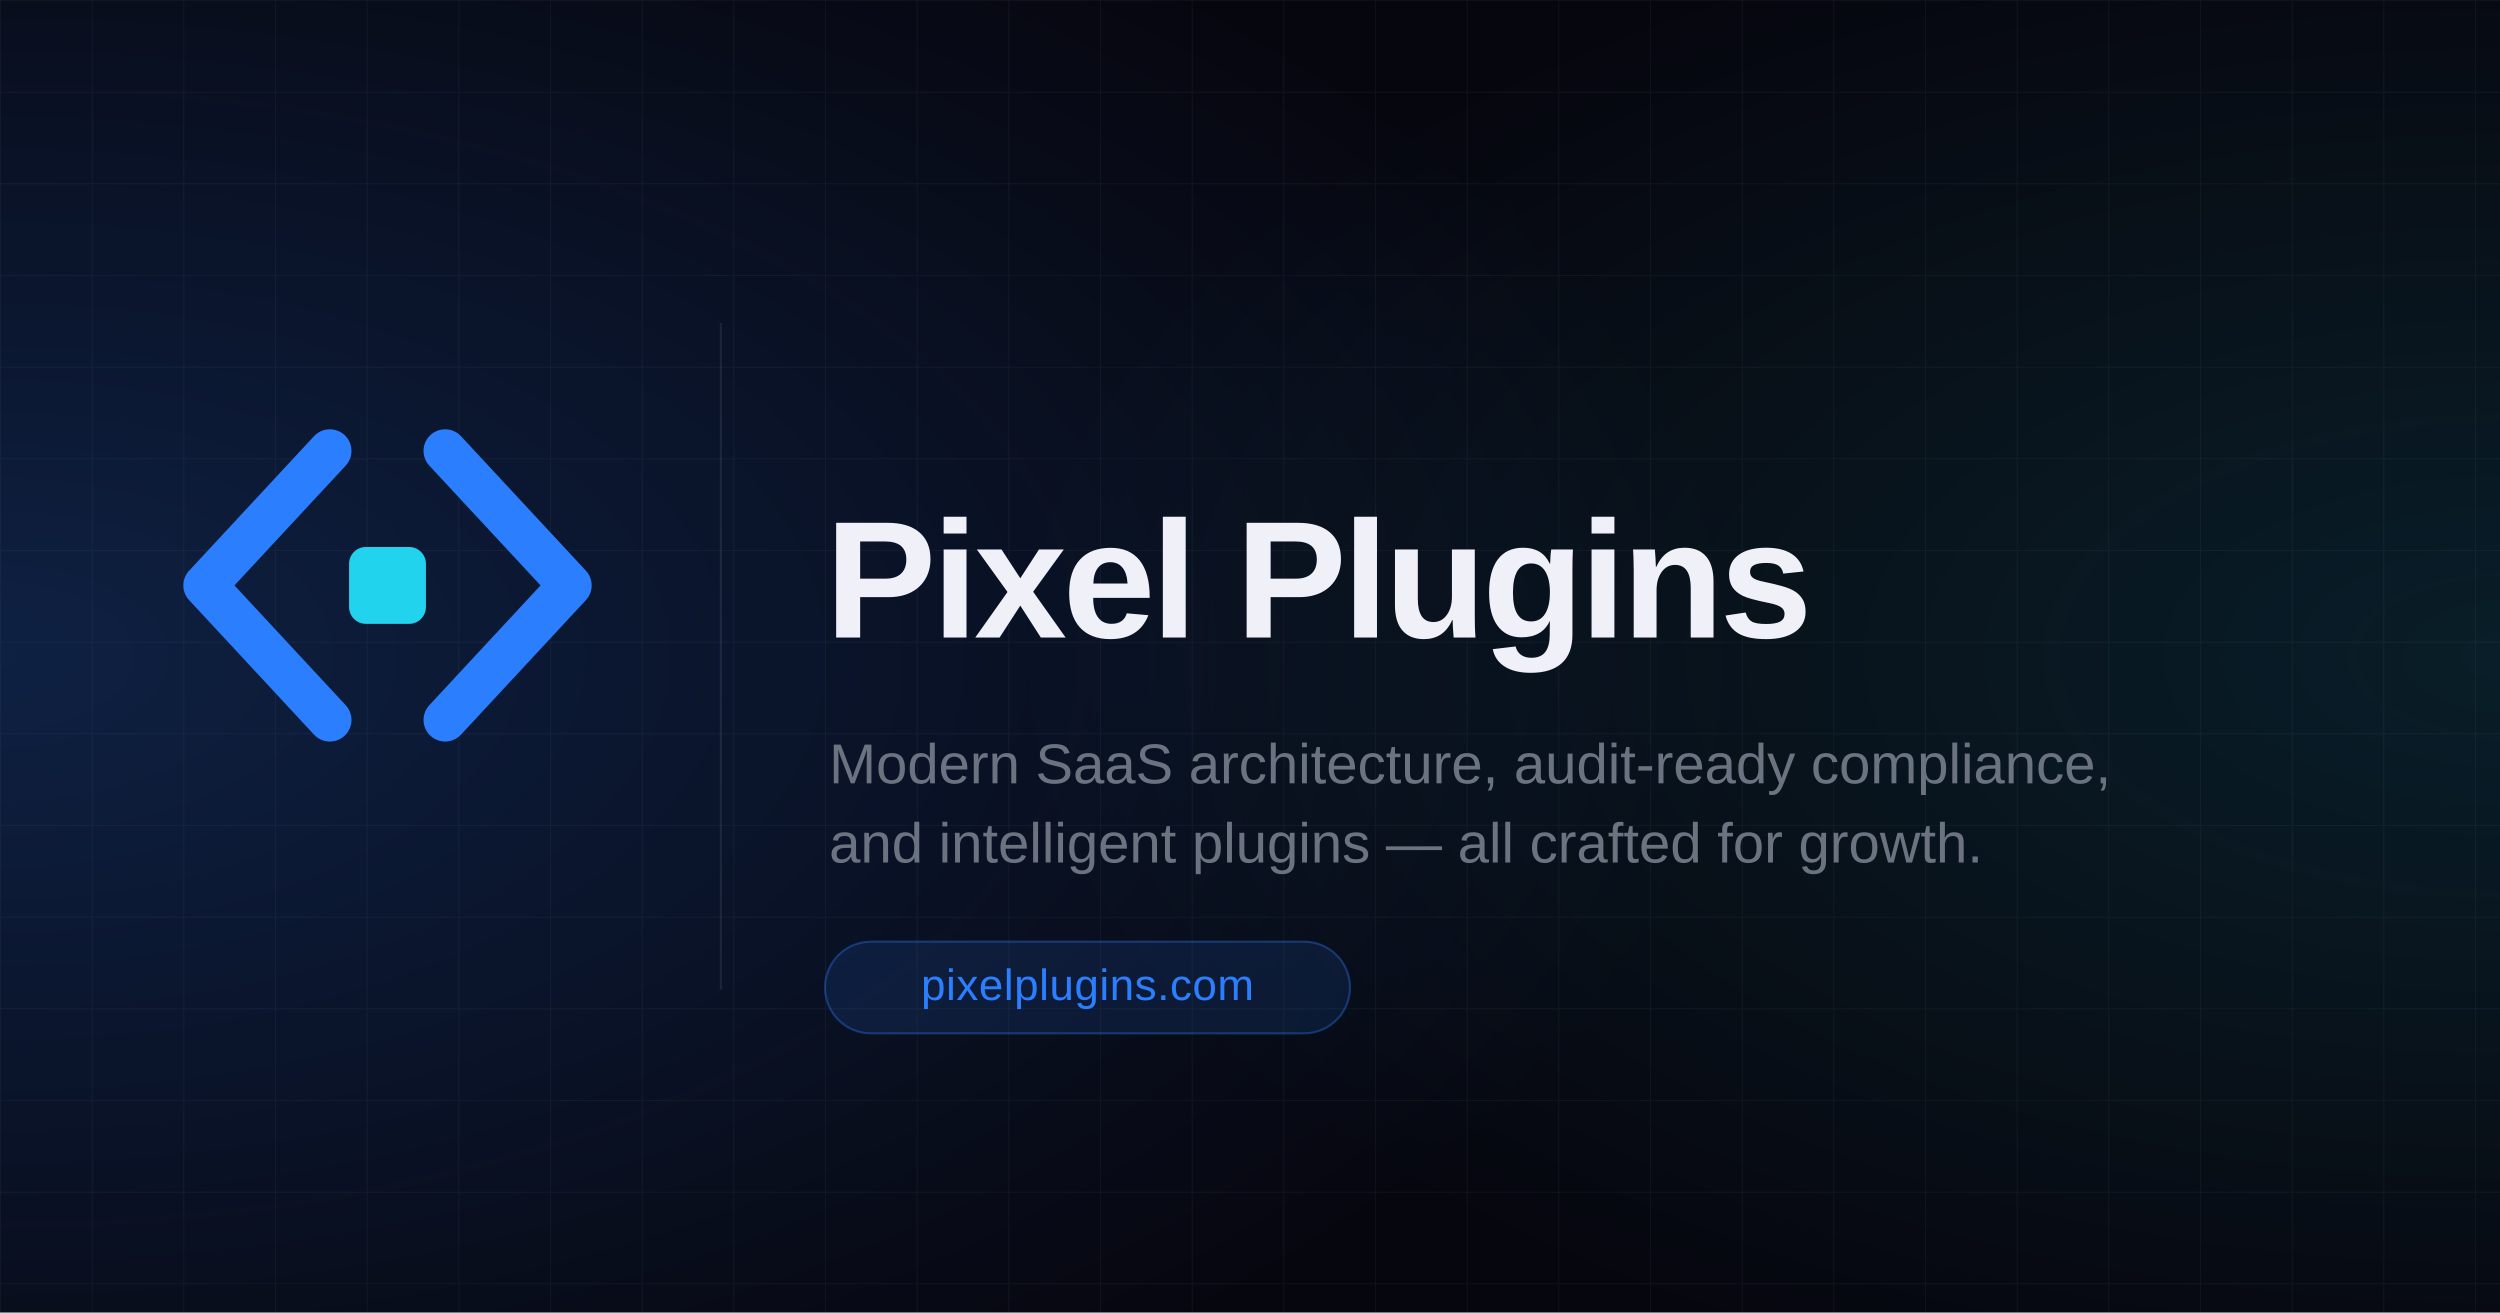
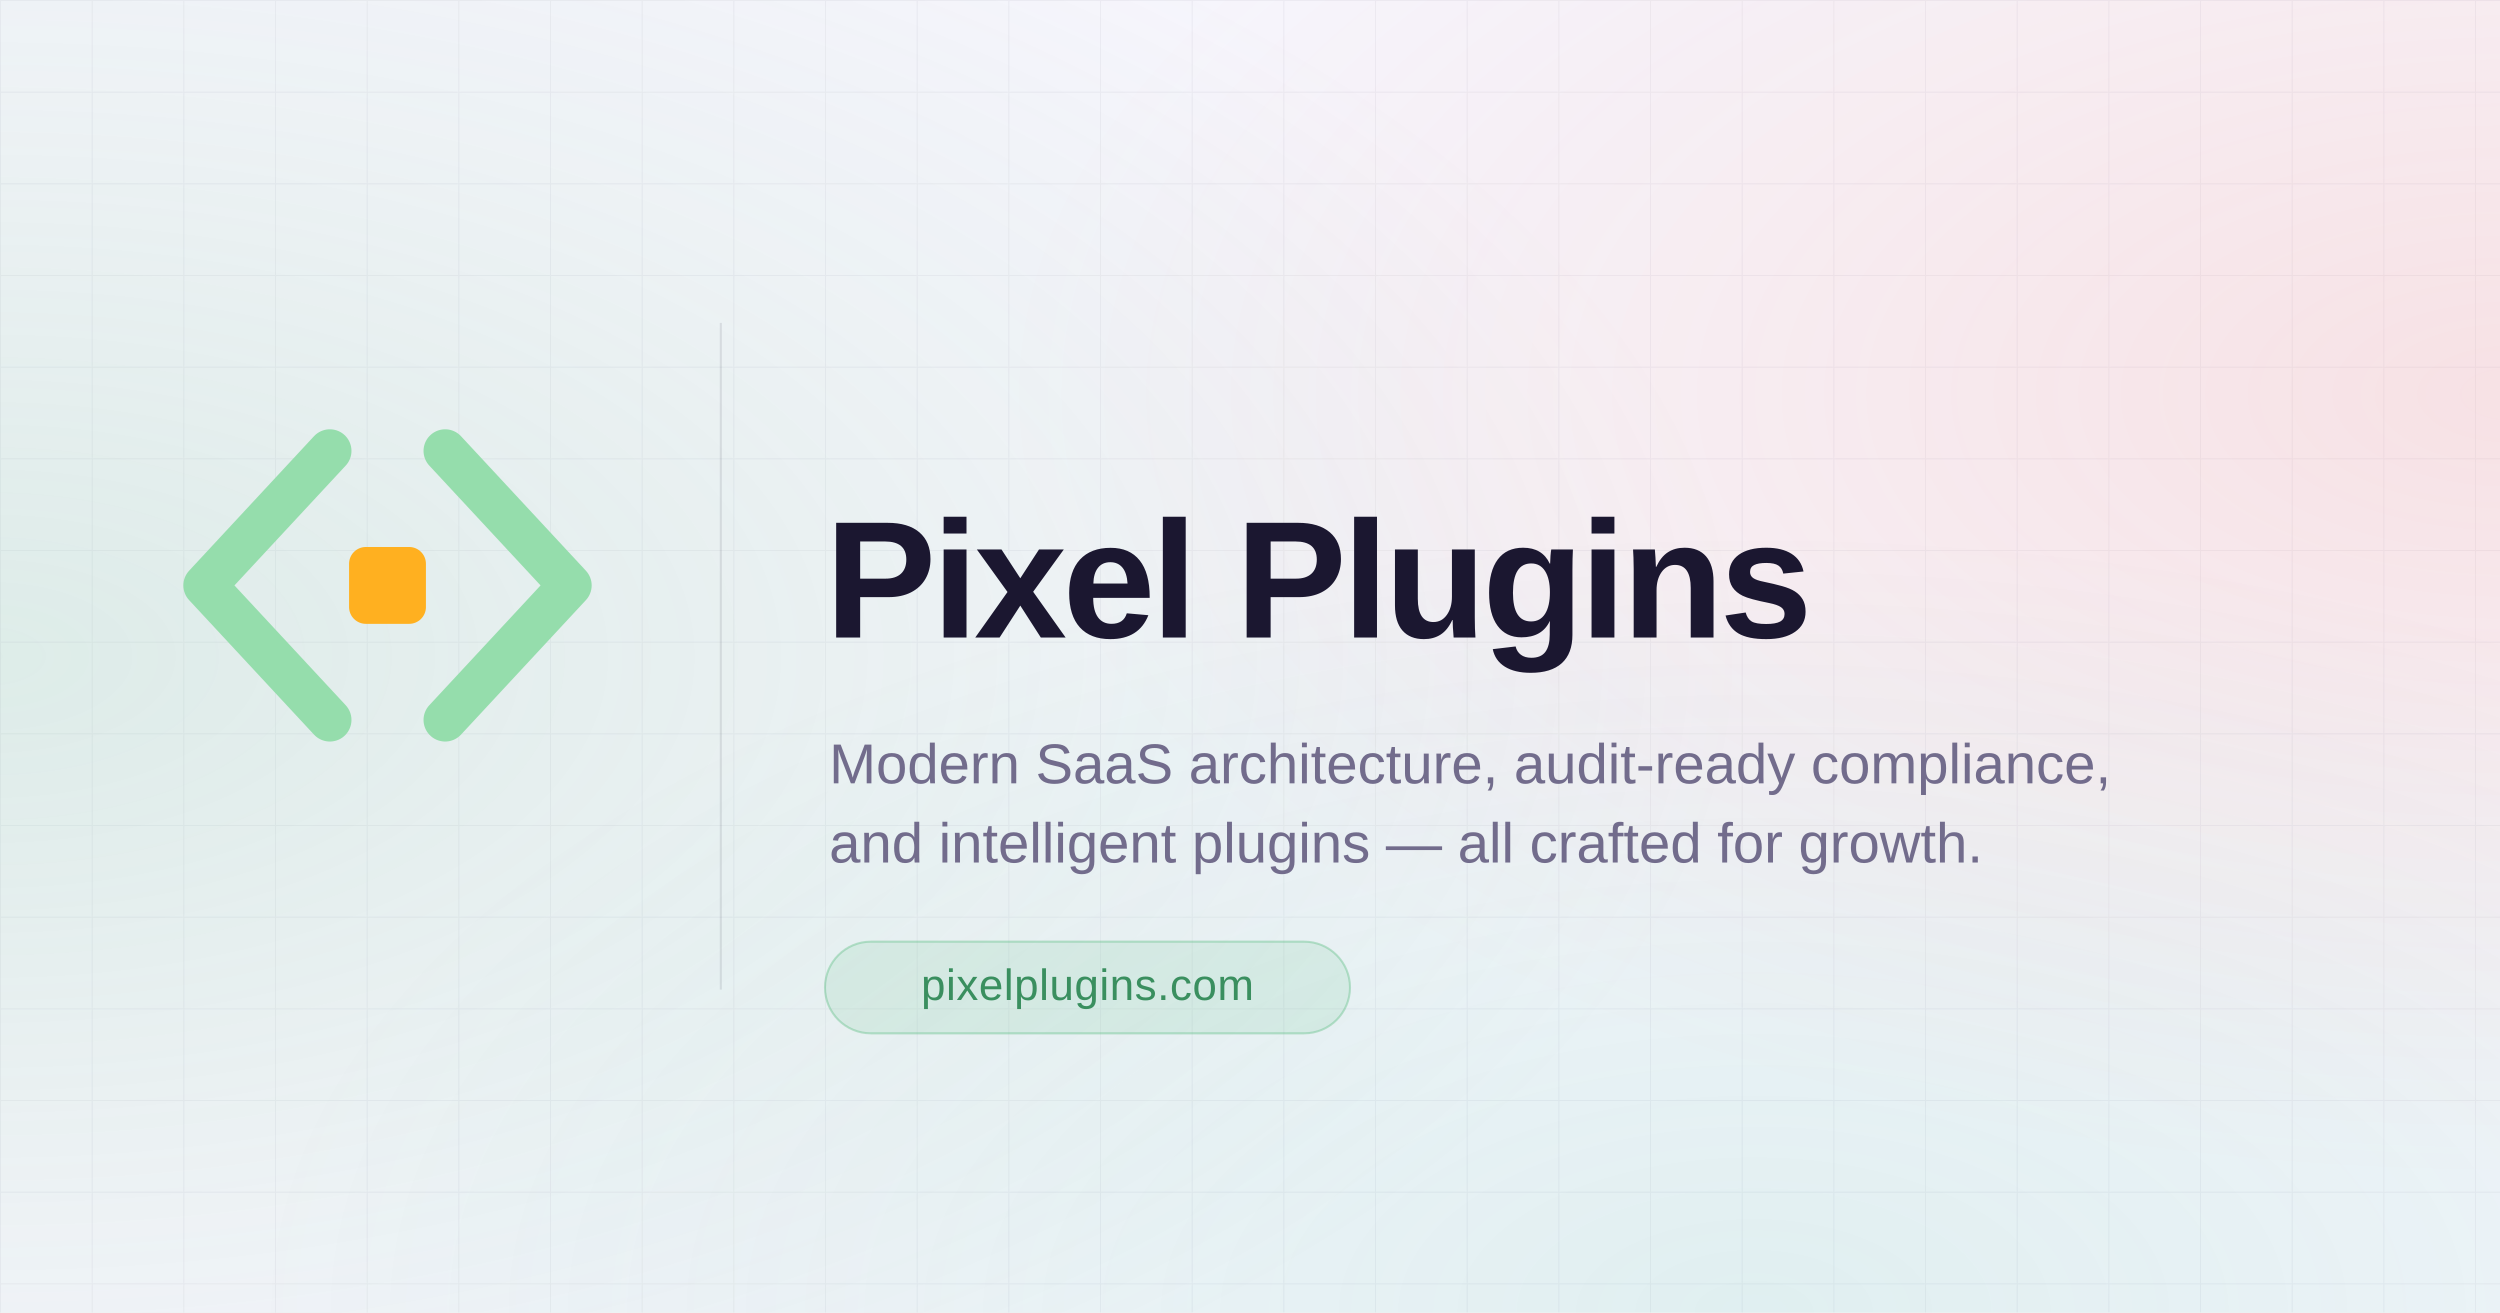
<svg xmlns="http://www.w3.org/2000/svg" viewBox="0 0 1200 630" width="1200" height="630">
  <defs>
    <pattern id="grid" width="44" height="44" patternUnits="userSpaceOnUse">
-       <path d="M 44 0 L 0 0 0 44" fill="none" stroke="#ffffff" stroke-opacity="0.04" stroke-width="1" />
+       <path d="M 44 0 L 0 0 0 44" fill="none" stroke="#1B1730" stroke-opacity="0.045" stroke-width="1" />
    </pattern>
    <radialGradient id="glow-l" cx="0" cy="50%" r="70%" gradientUnits="objectBoundingBox">
-       <stop offset="0%" stop-color="#2B7FFF" stop-opacity="0.22" />
-       <stop offset="100%" stop-color="#2B7FFF" stop-opacity="0" />
+       <stop offset="0%" stop-color="#5FBE85" stop-opacity="0.16" />
+       <stop offset="100%" stop-color="#5FBE85" stop-opacity="0" />
    </radialGradient>
-     <radialGradient id="glow-r" cx="100%" cy="50%" r="60%" gradientUnits="objectBoundingBox">
-       <stop offset="0%" stop-color="#22D3EE" stop-opacity="0.12" />
-       <stop offset="100%" stop-color="#22D3EE" stop-opacity="0" />
+     <radialGradient id="glow-r" cx="100%" cy="30%" r="60%" gradientUnits="objectBoundingBox">
+       <stop offset="0%" stop-color="#FF6B57" stop-opacity="0.14" />
+       <stop offset="100%" stop-color="#FF6B57" stop-opacity="0" />
+     </radialGradient>
+     <radialGradient id="glow-b" cx="70%" cy="100%" r="60%" gradientUnits="objectBoundingBox">
+       <stop offset="0%" stop-color="#14B88A" stop-opacity="0.10" />
+       <stop offset="100%" stop-color="#14B88A" stop-opacity="0" />
    </radialGradient>
  </defs>
-   <rect width="1200" height="630" fill="#06060e" />
+   <rect width="1200" height="630" fill="#F6F5FC" />
  <rect width="1200" height="630" fill="url(#grid)" />
  <rect width="1200" height="630" fill="url(#glow-l)" />
  <rect width="1200" height="630" fill="url(#glow-r)" />
+   <rect width="1200" height="630" fill="url(#glow-b)" />
  <svg x="88" y="205" width="196" height="152" viewBox="17.5 27.5 85 65">
-     <polyline points="48,32 22,60 48,88" fill="none" stroke="#2B7FFF" stroke-width="9" stroke-linecap="round" stroke-linejoin="round" />
-     <polyline points="72,32 98,60 72,88" fill="none" stroke="#2B7FFF" stroke-width="9" stroke-linecap="round" stroke-linejoin="round" />
-     <rect x="52" y="52" width="16" height="16" rx="3.5" fill="#22D3EE" />
+     <polyline points="48,32 22,60 48,88" fill="none" stroke="#95DDAC" stroke-width="9" stroke-linecap="round" stroke-linejoin="round" />
+     <polyline points="72,32 98,60 72,88" fill="none" stroke="#95DDAC" stroke-width="9" stroke-linecap="round" stroke-linejoin="round" />
+     <rect x="52" y="52" width="16" height="16" rx="3.5" fill="#FFB020" />
  </svg>
-   <line x1="346" y1="155" x2="346" y2="475" stroke="#ffffff" stroke-opacity="0.08" stroke-width="1" />
-   <text x="396" y="306" font-family="Arial, Helvetica, sans-serif" font-size="80" font-weight="700" fill="#f0f0f8" letter-spacing="-2">Pixel Plugins</text>
-   <text x="398" y="376" font-family="Arial, Helvetica, sans-serif" font-size="27" fill="#6b7280">Modern SaaS architecture, audit-ready compliance,</text>
-   <text x="398" y="414" font-family="Arial, Helvetica, sans-serif" font-size="27" fill="#6b7280">and intelligent plugins — all crafted for growth.</text>
-   <rect x="396" y="452" width="252" height="44" rx="22" fill="#2B7FFF" fill-opacity="0.12" stroke="#2B7FFF" stroke-opacity="0.35" stroke-width="1" />
-   <text x="522" y="480" font-family="Arial, Helvetica, sans-serif" font-size="21" fill="#2B7FFF" text-anchor="middle" letter-spacing="0.3">pixelplugins.com</text>
+   <line x1="346" y1="155" x2="346" y2="475" stroke="#1B1730" stroke-opacity="0.1" stroke-width="1" />
+   <text x="396" y="306" font-family="Arial, Helvetica, sans-serif" font-size="80" font-weight="700" fill="#1B1730" letter-spacing="-2">Pixel Plugins</text>
+   <text x="398" y="376" font-family="Arial, Helvetica, sans-serif" font-size="27" fill="#726C8C">Modern SaaS architecture, audit-ready compliance,</text>
+   <text x="398" y="414" font-family="Arial, Helvetica, sans-serif" font-size="27" fill="#726C8C">and intelligent plugins — all crafted for growth.</text>
+   <rect x="396" y="452" width="252" height="44" rx="22" fill="#5FBE85" fill-opacity="0.14" stroke="#5FBE85" stroke-opacity="0.4" stroke-width="1" />
+   <text x="522" y="480" font-family="Arial, Helvetica, sans-serif" font-size="21" fill="#3A8F5F" text-anchor="middle" letter-spacing="0.3">pixelplugins.com</text>
</svg>
